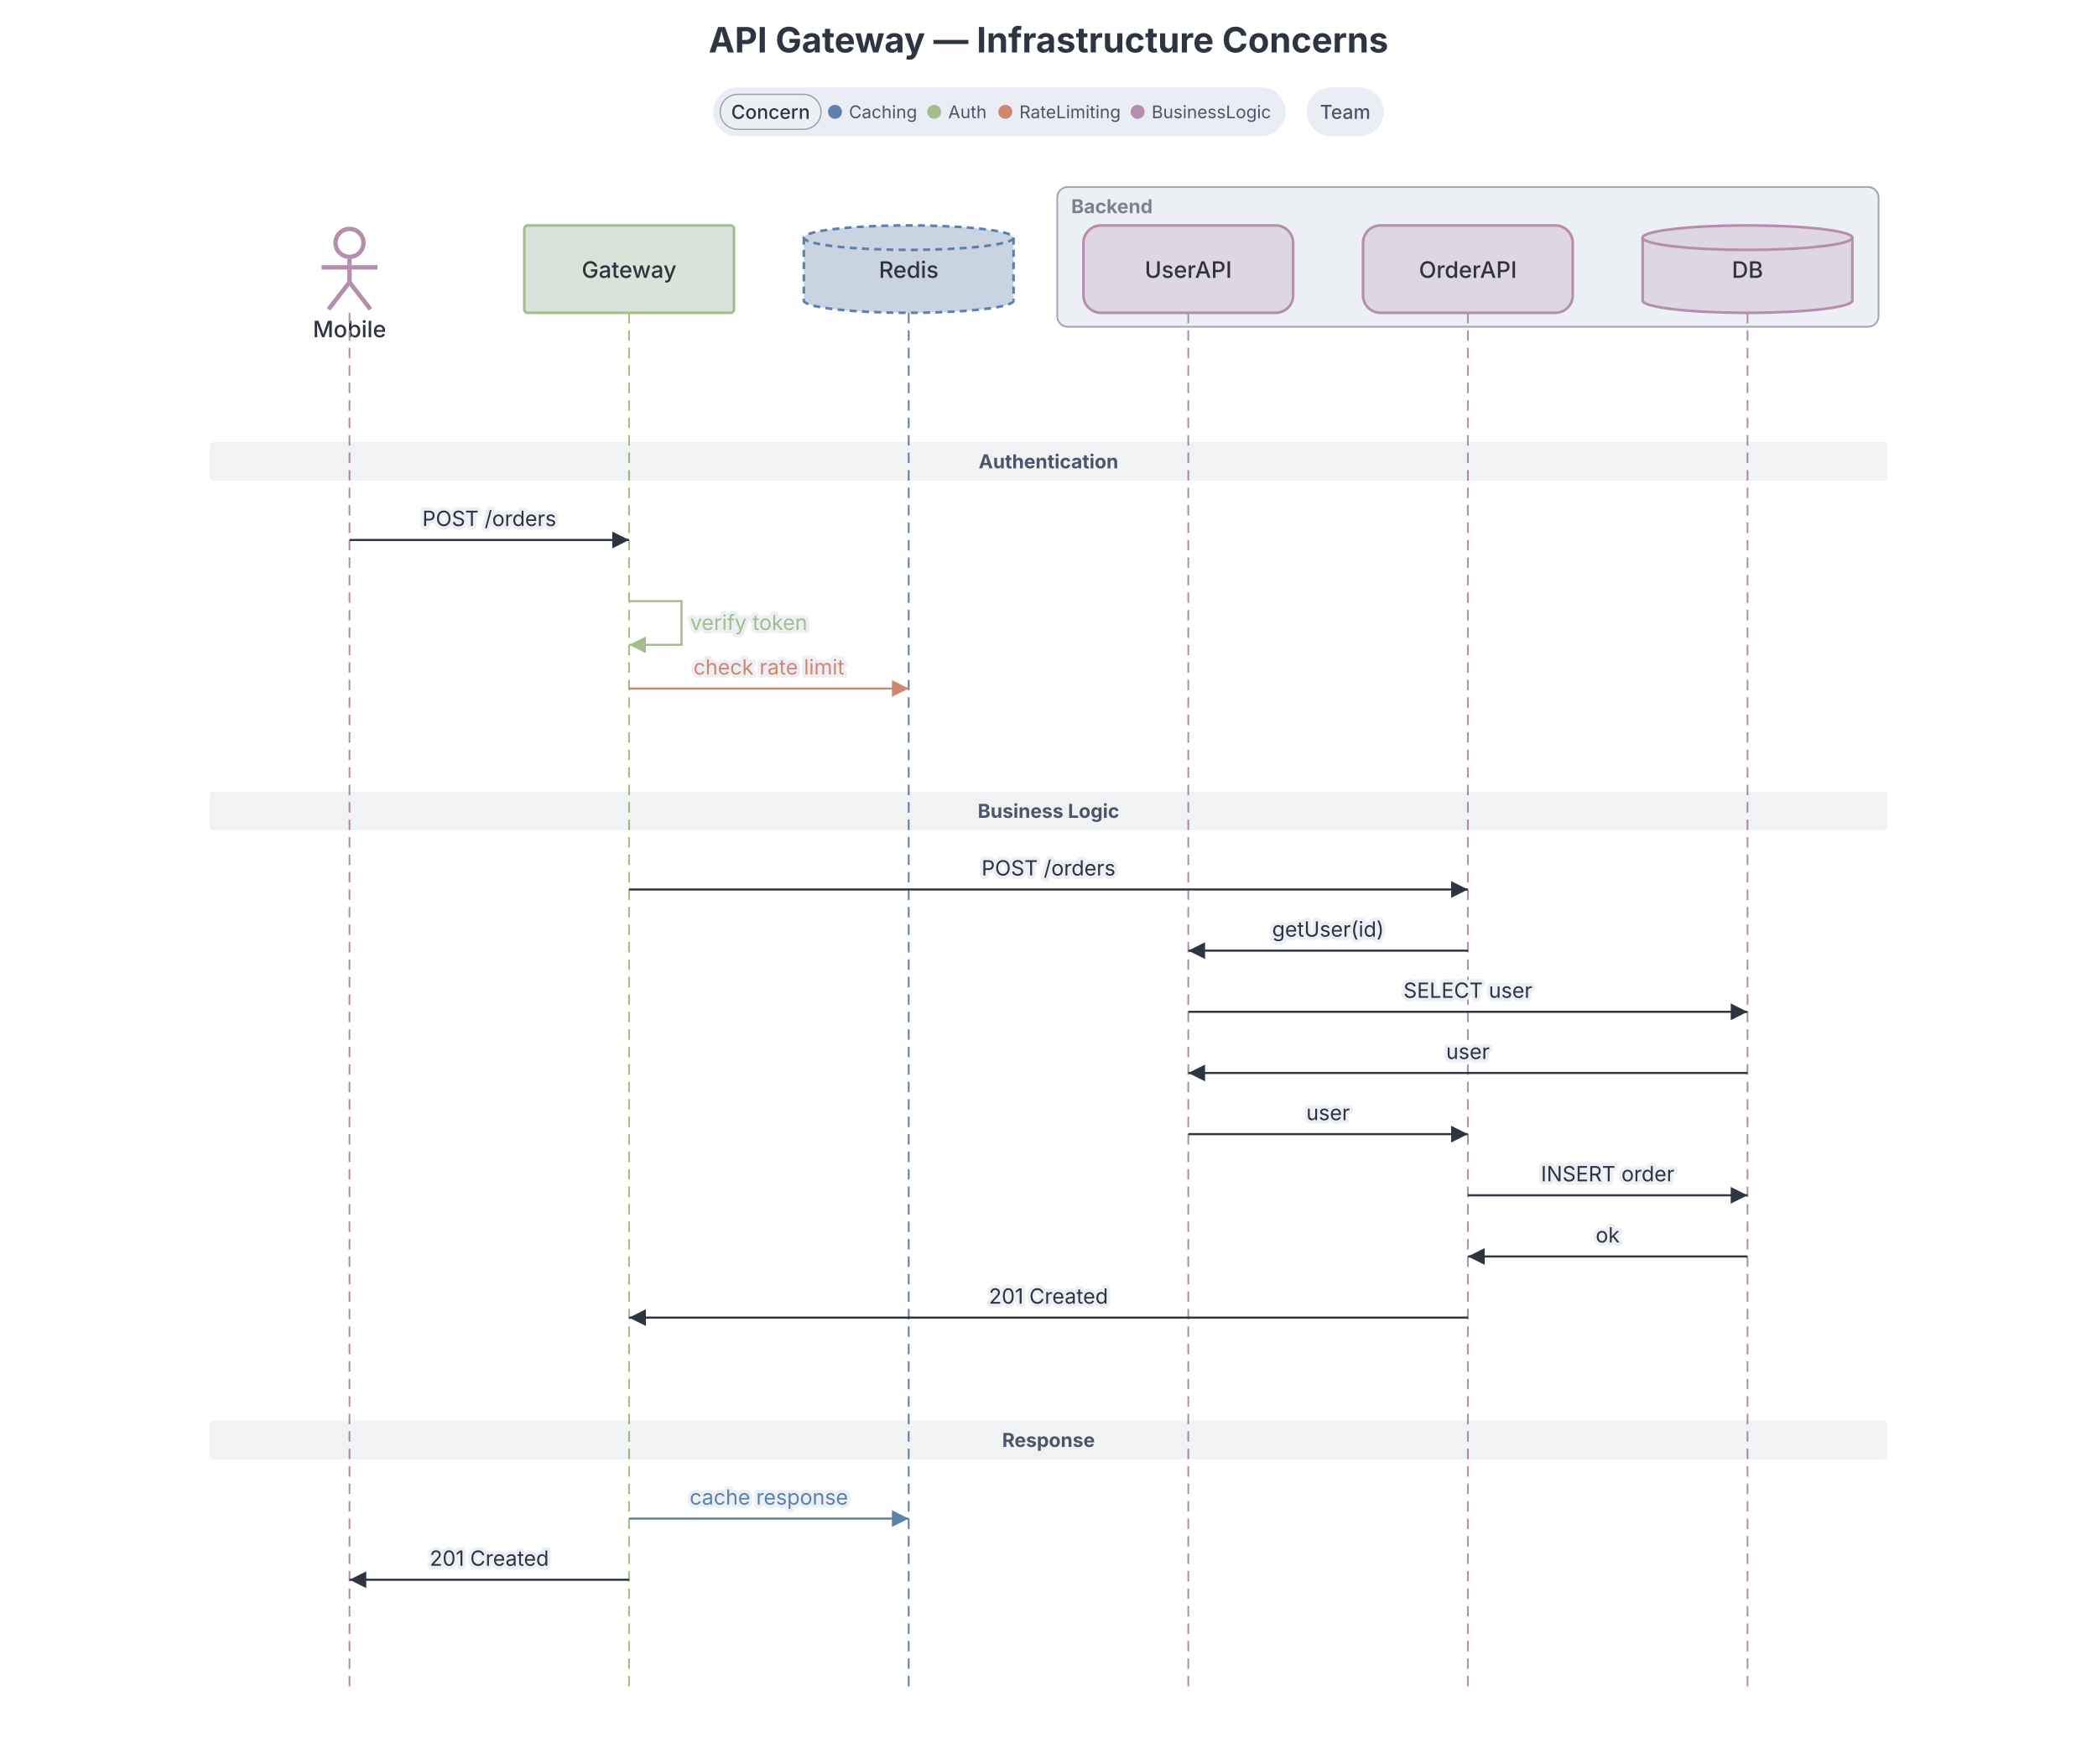
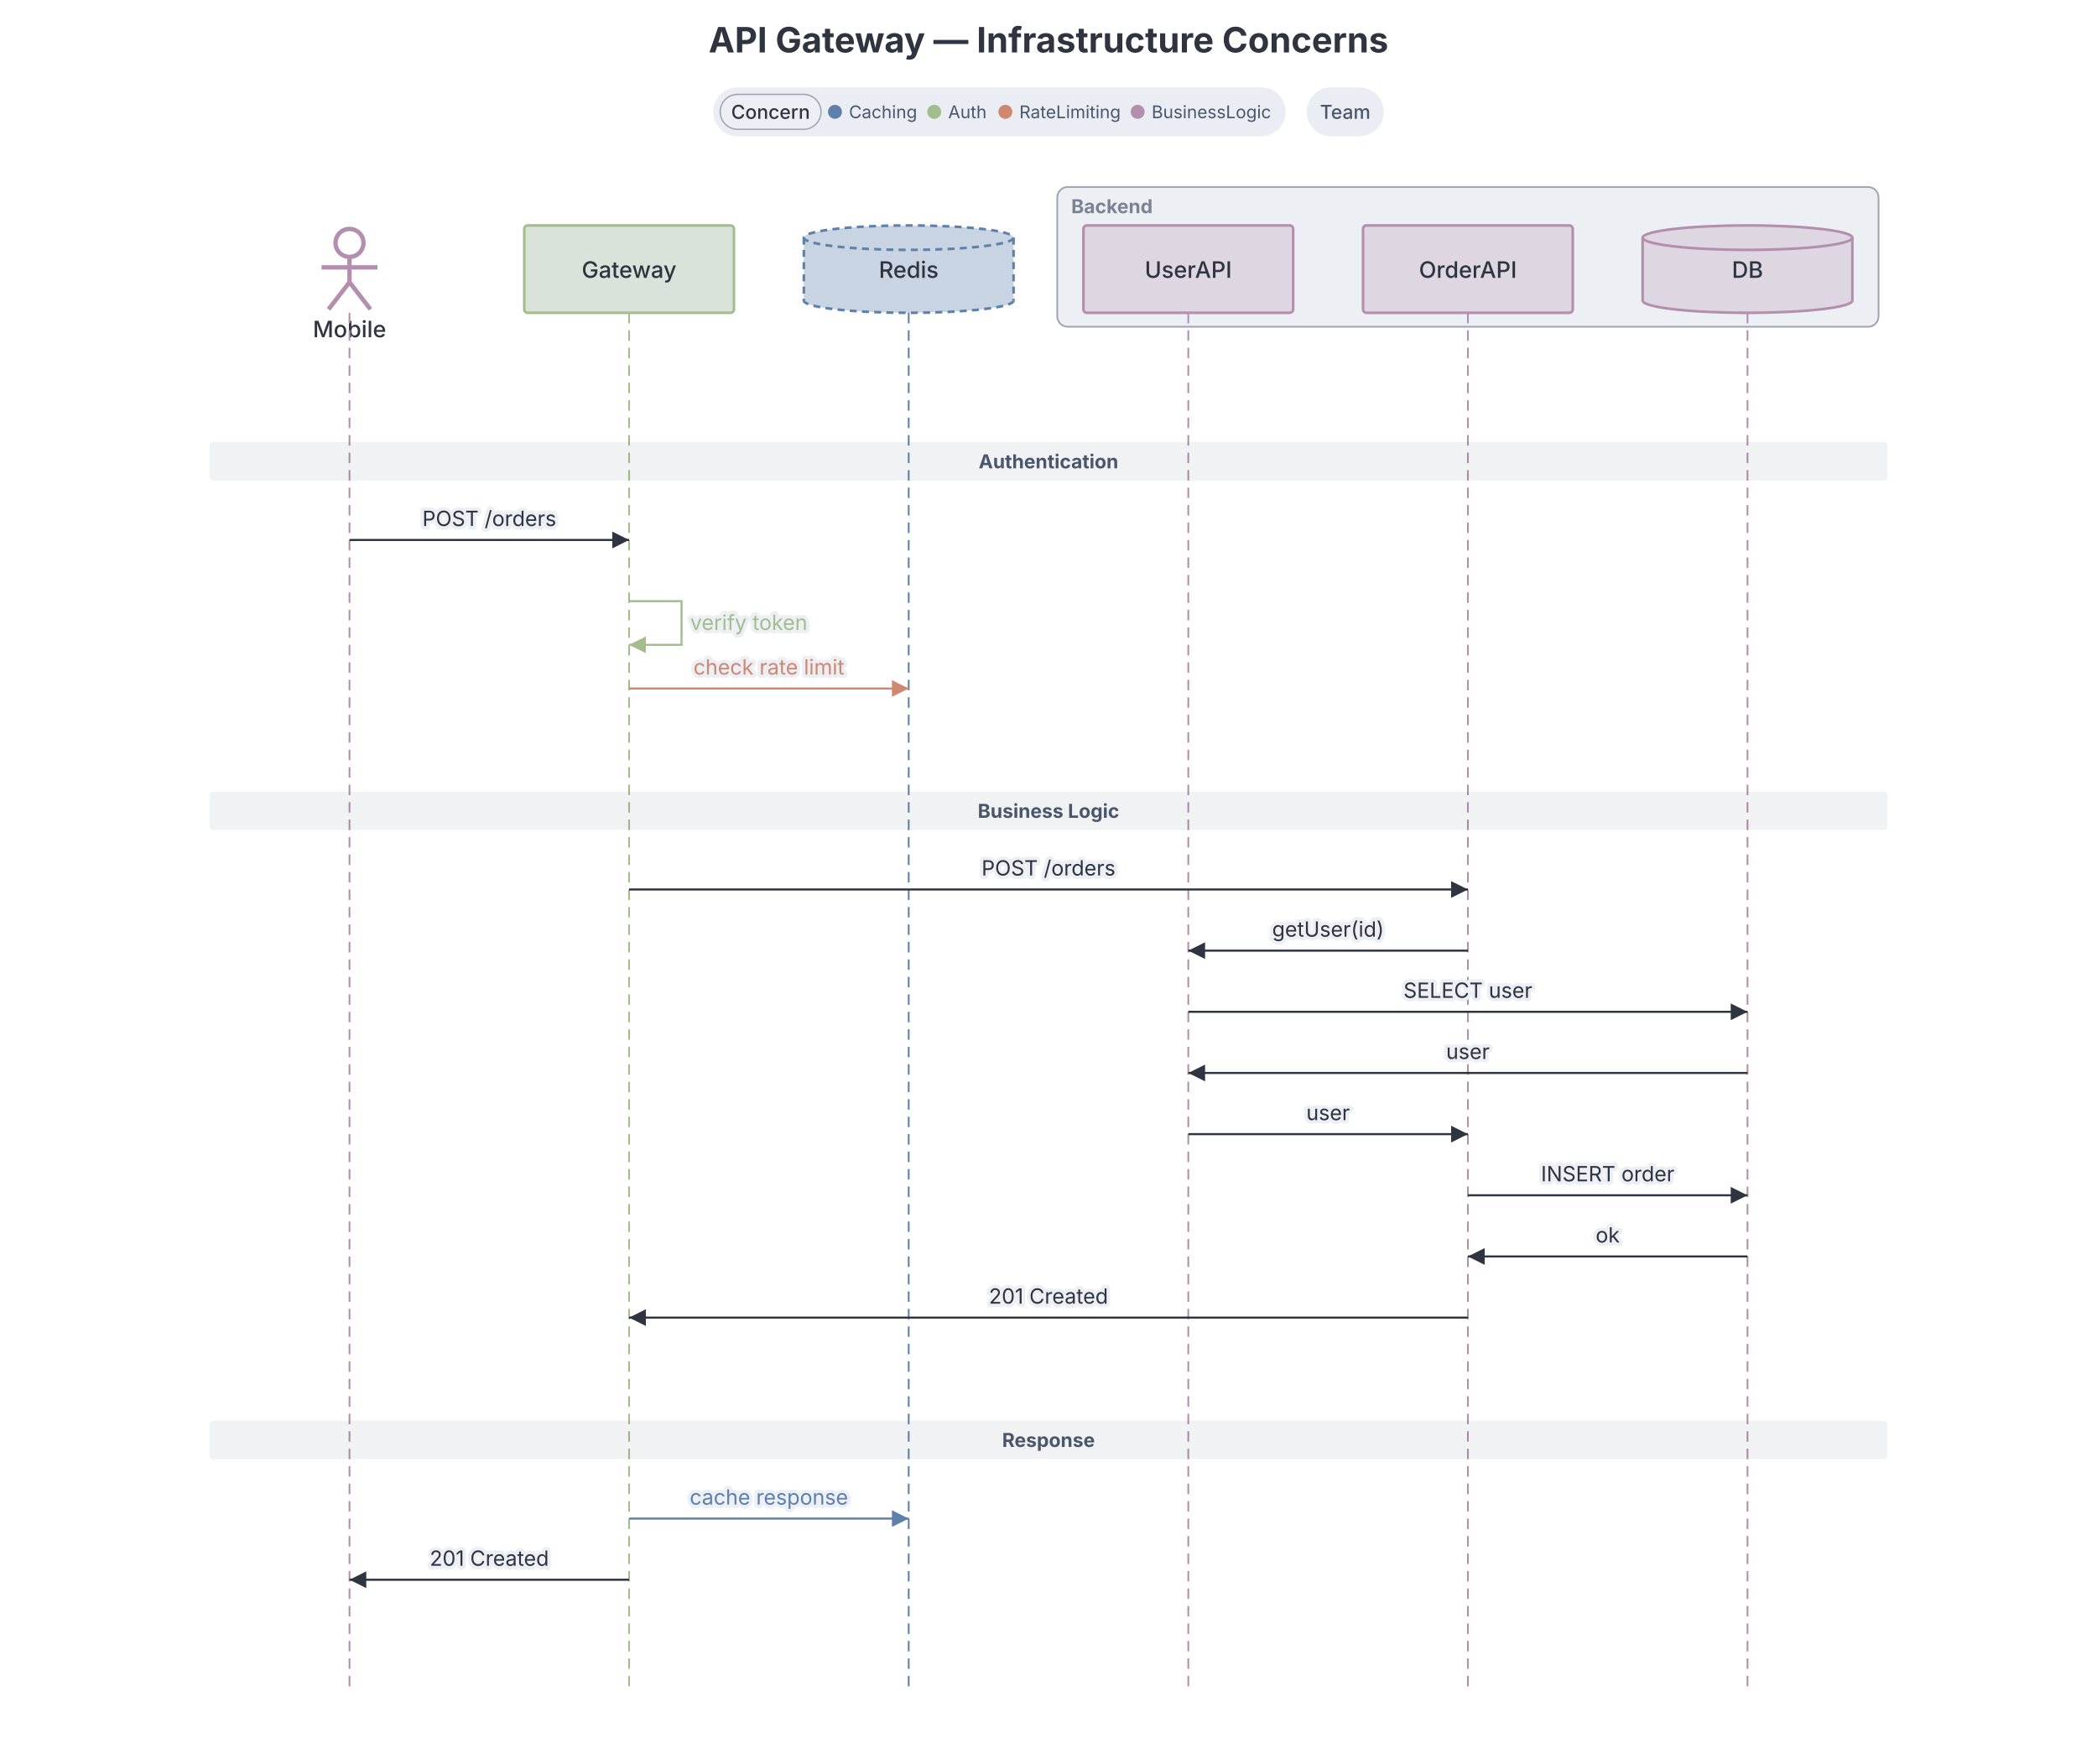
<svg xmlns="http://www.w3.org/2000/svg" width="100%" height="1009" viewBox="0 0 1200 1009" preserveAspectRatio="xMidYMin meet" class="sequence-diagram" style="font-family: Inter, system-ui, Avenir, Helvetica, Arial, sans-serif; background: rgb(236, 239, 244);">
  <defs>
    <marker id="seq-arrowhead" viewBox="0 0 8 8" refX="8" refY="4" markerWidth="8" markerHeight="8" orient="auto">
      <polygon points="0,0 8,4 0,8" fill="#2e3440" />
    </marker>
    <marker id="seq-arrowhead-open" viewBox="0 0 8 8" refX="8" refY="4" markerWidth="8" markerHeight="8" orient="auto">
      <polyline points="0,0 8,4 0,8" fill="none" stroke="#4c566a" stroke-width="1.2" />
    </marker>
    <marker id="seq-arrowhead-async" viewBox="0 0 8 8" refX="8" refY="4" markerWidth="8" markerHeight="8" orient="auto">
      <polyline points="0,0 8,4 0,8" fill="none" stroke="#2e3440" stroke-width="1.2" />
    </marker>
    <marker id="seq-arrowhead-c5e81ac" viewBox="0 0 8 8" refX="8" refY="4" markerWidth="8" markerHeight="8" orient="auto">
      <polygon points="0,0 8,4 0,8" fill="#5e81ac" />
    </marker>
    <marker id="seq-arrowhead-async-c5e81ac" viewBox="0 0 8 8" refX="8" refY="4" markerWidth="8" markerHeight="8" orient="auto">
      <polyline points="0,0 8,4 0,8" fill="none" stroke="#5e81ac" stroke-width="1.2" />
    </marker>
    <marker id="seq-arrowhead-open-c5e81ac" viewBox="0 0 8 8" refX="8" refY="4" markerWidth="8" markerHeight="8" orient="auto">
      <polyline points="0,0 8,4 0,8" fill="none" stroke="#5e81ac" stroke-width="1.2" />
    </marker>
    <marker id="seq-arrowhead-ca3be8c" viewBox="0 0 8 8" refX="8" refY="4" markerWidth="8" markerHeight="8" orient="auto">
      <polygon points="0,0 8,4 0,8" fill="#a3be8c" />
    </marker>
    <marker id="seq-arrowhead-async-ca3be8c" viewBox="0 0 8 8" refX="8" refY="4" markerWidth="8" markerHeight="8" orient="auto">
      <polyline points="0,0 8,4 0,8" fill="none" stroke="#a3be8c" stroke-width="1.2" />
    </marker>
    <marker id="seq-arrowhead-open-ca3be8c" viewBox="0 0 8 8" refX="8" refY="4" markerWidth="8" markerHeight="8" orient="auto">
      <polyline points="0,0 8,4 0,8" fill="none" stroke="#a3be8c" stroke-width="1.2" />
    </marker>
    <marker id="seq-arrowhead-cd08770" viewBox="0 0 8 8" refX="8" refY="4" markerWidth="8" markerHeight="8" orient="auto">
      <polygon points="0,0 8,4 0,8" fill="#d08770" />
    </marker>
    <marker id="seq-arrowhead-async-cd08770" viewBox="0 0 8 8" refX="8" refY="4" markerWidth="8" markerHeight="8" orient="auto">
      <polyline points="0,0 8,4 0,8" fill="none" stroke="#d08770" stroke-width="1.2" />
    </marker>
    <marker id="seq-arrowhead-open-cd08770" viewBox="0 0 8 8" refX="8" refY="4" markerWidth="8" markerHeight="8" orient="auto">
      <polyline points="0,0 8,4 0,8" fill="none" stroke="#d08770" stroke-width="1.2" />
    </marker>
    <marker id="seq-arrowhead-cb48ead" viewBox="0 0 8 8" refX="8" refY="4" markerWidth="8" markerHeight="8" orient="auto">
      <polygon points="0,0 8,4 0,8" fill="#b48ead" />
    </marker>
    <marker id="seq-arrowhead-async-cb48ead" viewBox="0 0 8 8" refX="8" refY="4" markerWidth="8" markerHeight="8" orient="auto">
      <polyline points="0,0 8,4 0,8" fill="none" stroke="#b48ead" stroke-width="1.2" />
    </marker>
    <marker id="seq-arrowhead-open-cb48ead" viewBox="0 0 8 8" refX="8" refY="4" markerWidth="8" markerHeight="8" orient="auto">
      <polyline points="0,0 8,4 0,8" fill="none" stroke="#b48ead" stroke-width="1.2" />
    </marker>
  </defs>
  <text class="chart-title" x="600" y="30" text-anchor="middle" fill="#2e3440" font-size="20" font-weight="700" data-line-number="1">API Gateway — Infrastructure Concerns</text>
  <g class="group-box-wrapper" data-group-toggle="" data-group-line="19" cursor="pointer">
    <rect x="605" y="107" width="470" height="80" rx="6" fill="#eceff4" stroke="#4c566a" stroke-width="1" stroke-opacity="0.5" class="group-box" />
    <text x="613" y="122" fill="#4c566a" font-size="11" font-weight="bold" opacity="0.7" class="group-label">Backend</text>
  </g>
  <g transform="translate(200, 129)" class="participant" data-participant-id="Mobile" data-tag-concern="businesslogic">
    <circle cx="0" cy="10" r="8" fill="none" stroke="#b48ead" stroke-width="2.5" />
    <line x1="0" y1="19" x2="0" y2="32.5" stroke="#b48ead" stroke-width="2.5" />
    <line x1="-16" y1="24" x2="16" y2="24" stroke="#b48ead" stroke-width="2.5" />
    <line x1="0" y1="32.5" x2="-12" y2="48" stroke="#b48ead" stroke-width="2.5" />
    <line x1="0" y1="32.5" x2="12" y2="48" stroke="#b48ead" stroke-width="2.5" />
    <text x="0" text-anchor="middle" fill="#2e3440" font-size="13" font-weight="500" y="64">Mobile</text>
  </g>
  <line x1="200" y1="179" x2="200" y2="969" stroke="#b48ead" stroke-width="1" stroke-dasharray="6 4" class="lifeline" data-participant-id="Mobile" data-tag-concern="businesslogic" />
  <g transform="translate(360, 129)" class="participant" data-participant-id="Gateway" data-tag-concern="auth">
    <rect x="-60" y="0" width="120" height="50" rx="2" ry="2" fill="#dae3da" stroke="#a3be8c" stroke-width="1.5" />
    <text x="0" text-anchor="middle" fill="#2e3440" font-size="13" font-weight="500" y="30">Gateway</text>
  </g>
  <line x1="360" y1="179" x2="360" y2="969" stroke="#a3be8c" stroke-width="1" stroke-dasharray="6 4" class="lifeline" data-participant-id="Gateway" data-tag-concern="auth" />
  <g transform="translate(520, 129)" class="participant" data-participant-id="Redis" data-tag-concern="caching">
    <ellipse cx="0" cy="43" rx="60" ry="7" fill="#c9d4e2" stroke="#5e81ac" stroke-width="1.5" stroke-dasharray="4 3" />
    <rect class="participant-body" x="-60" y="7" width="120" height="36" fill="#c9d4e2" stroke="none" />
    <line x1="-60" y1="7" x2="-60" y2="43" stroke="#5e81ac" stroke-width="1.5" stroke-dasharray="4 3" />
    <line x1="60" y1="7" x2="60" y2="43" stroke="#5e81ac" stroke-width="1.5" stroke-dasharray="4 3" />
    <ellipse cx="0" cy="7" rx="60" ry="7" fill="#c9d4e2" stroke="#5e81ac" stroke-width="1.5" stroke-dasharray="4 3" />
    <text x="0" text-anchor="middle" fill="#2e3440" font-size="13" font-weight="500" y="30">Redis</text>
  </g>
  <line x1="520" y1="179" x2="520" y2="969" stroke="#5e81ac" stroke-width="1" stroke-dasharray="6 4" class="lifeline" data-participant-id="Redis" data-tag-concern="caching" />
  <g transform="translate(680, 129)" class="participant" data-participant-id="UserAPI" data-tag-concern="businesslogic">
-     <rect x="-60" y="0" width="120" height="50" rx="10" ry="10" fill="#ded7e2" stroke="#b48ead" stroke-width="1.5" />
+     <rect x="-60" y="0" width="120" height="50" rx="2" ry="2" fill="#ded7e2" stroke="#b48ead" stroke-width="1.5" />
    <text x="0" text-anchor="middle" fill="#2e3440" font-size="13" font-weight="500" y="30">UserAPI</text>
  </g>
  <line x1="680" y1="179" x2="680" y2="969" stroke="#b48ead" stroke-width="1" stroke-dasharray="6 4" class="lifeline" data-participant-id="UserAPI" data-tag-concern="businesslogic" />
  <g transform="translate(840, 129)" class="participant" data-participant-id="OrderAPI" data-tag-concern="businesslogic">
-     <rect x="-60" y="0" width="120" height="50" rx="10" ry="10" fill="#ded7e2" stroke="#b48ead" stroke-width="1.5" />
+     <rect x="-60" y="0" width="120" height="50" rx="2" ry="2" fill="#ded7e2" stroke="#b48ead" stroke-width="1.5" />
    <text x="0" text-anchor="middle" fill="#2e3440" font-size="13" font-weight="500" y="30">OrderAPI</text>
  </g>
  <line x1="840" y1="179" x2="840" y2="969" stroke="#b48ead" stroke-width="1" stroke-dasharray="6 4" class="lifeline" data-participant-id="OrderAPI" data-tag-concern="businesslogic" />
  <g transform="translate(1000, 129)" class="participant" data-participant-id="DB" data-tag-concern="businesslogic">
    <ellipse cx="0" cy="43" rx="60" ry="7" fill="#ded7e2" stroke="#b48ead" stroke-width="1.5" />
    <rect class="participant-body" x="-60" y="7" width="120" height="36" fill="#ded7e2" stroke="none" />
    <line x1="-60" y1="7" x2="-60" y2="43" stroke="#b48ead" stroke-width="1.5" />
    <line x1="60" y1="7" x2="60" y2="43" stroke="#b48ead" stroke-width="1.5" />
    <ellipse cx="0" cy="7" rx="60" ry="7" fill="#ded7e2" stroke="#b48ead" stroke-width="1.5" />
    <text x="0" text-anchor="middle" fill="#2e3440" font-size="13" font-weight="500" y="30">DB</text>
  </g>
  <line x1="1000" y1="179" x2="1000" y2="969" stroke="#b48ead" stroke-width="1" stroke-dasharray="6 4" class="lifeline" data-participant-id="DB" data-tag-concern="businesslogic" />
  <g data-section-toggle="" data-line-number="24" data-section="" tabindex="0" role="button" aria-expanded="true">
    <rect x="120" y="253" width="960" height="22" fill="#4c566a" opacity="0.08" rx="2" pointer-events="none" class="section-divider" />
    <rect x="539" y="253" width="122" height="22" fill="transparent" class="section-label-hit" />
    <text x="600" y="268" text-anchor="middle" fill="#4c566a" font-size="11" font-weight="bold" class="section-label">Authentication</text>
  </g>
  <g data-section-toggle="" data-line-number="29" data-section="" tabindex="0" role="button" aria-expanded="true">
    <rect x="120" y="453" width="960" height="22" fill="#4c566a" opacity="0.08" rx="2" pointer-events="none" class="section-divider" />
    <rect x="539" y="453" width="122" height="22" fill="transparent" class="section-label-hit" />
    <text x="600" y="468" text-anchor="middle" fill="#4c566a" font-size="11" font-weight="bold" class="section-label">Business Logic</text>
  </g>
  <g data-section-toggle="" data-line-number="39" data-section="" tabindex="0" role="button" aria-expanded="true">
    <rect x="120" y="813" width="960" height="22" fill="#4c566a" opacity="0.08" rx="2" pointer-events="none" class="section-divider" />
    <rect x="560" y="813" width="80" height="22" fill="transparent" class="section-label-hit" />
    <text x="600" y="828" text-anchor="middle" fill="#4c566a" font-size="11" font-weight="bold" class="section-label">Response</text>
  </g>
  <rect x="200" y="299" width="160" height="20" fill="transparent" class="message-hit-area" data-line-number="25" data-msg-index="0" data-step-index="0" />
  <line x1="200" y1="309" x2="360" y2="309" stroke="#2e3440" stroke-width="1.2" marker-end="url(#seq-arrowhead)" class="message-arrow" data-line-number="25" data-msg-index="0" data-step-index="0" data-from="Mobile" data-to="Gateway" />
  <text x="280" y="301" text-anchor="middle" fill="#2e3440" paint-order="stroke fill" stroke="#eceff4" stroke-width="4" stroke-linejoin="round" font-size="12" class="message-label" data-line-number="25" data-msg-index="0" data-step-index="0">POST /orders</text>
  <rect x="360" y="339" width="30" height="35" fill="transparent" class="message-hit-area" data-line-number="26" data-msg-index="1" data-step-index="1" />
  <path d="M 360 344 H 390 V 369 H 360" fill="none" stroke="#a3be8c" stroke-width="1.2" marker-end="url(#seq-arrowhead-ca3be8c)" class="message-arrow self-call" data-line-number="26" data-msg-index="1" data-step-index="1" data-from="Gateway" data-to="Gateway" data-tag-concern="auth" />
  <text x="395" y="360.5" text-anchor="start" fill="#a3be8c" paint-order="stroke fill" stroke="#eceff4" stroke-width="4" stroke-linejoin="round" font-size="12" class="message-label" data-line-number="26" data-msg-index="1" data-step-index="1" data-tag-concern="auth">verify token</text>
  <rect x="360" y="384" width="160" height="20" fill="transparent" class="message-hit-area" data-line-number="27" data-msg-index="2" data-step-index="2" />
  <line x1="360" y1="394" x2="520" y2="394" stroke="#d08770" stroke-width="1.2" marker-end="url(#seq-arrowhead-cd08770)" class="message-arrow" data-line-number="27" data-msg-index="2" data-step-index="2" data-from="Gateway" data-to="Redis" data-tag-concern="ratelimiting" />
  <text x="440" y="386" text-anchor="middle" fill="#d08770" paint-order="stroke fill" stroke="#eceff4" stroke-width="4" stroke-linejoin="round" font-size="12" class="message-label" data-line-number="27" data-msg-index="2" data-step-index="2" data-tag-concern="ratelimiting">check rate limit</text>
  <rect x="360" y="499" width="480" height="20" fill="transparent" class="message-hit-area" data-line-number="30" data-msg-index="3" data-step-index="3" />
  <line x1="360" y1="509" x2="840" y2="509" stroke="#2e3440" stroke-width="1.2" marker-end="url(#seq-arrowhead)" class="message-arrow" data-line-number="30" data-msg-index="3" data-step-index="3" data-from="Gateway" data-to="OrderAPI" />
  <text x="600" y="501" text-anchor="middle" fill="#2e3440" paint-order="stroke fill" stroke="#eceff4" stroke-width="4" stroke-linejoin="round" font-size="12" class="message-label" data-line-number="30" data-msg-index="3" data-step-index="3">POST /orders</text>
  <rect x="680" y="534" width="160" height="20" fill="transparent" class="message-hit-area" data-line-number="31" data-msg-index="4" data-step-index="4" />
  <line x1="840" y1="544" x2="680" y2="544" stroke="#2e3440" stroke-width="1.2" marker-end="url(#seq-arrowhead)" class="message-arrow" data-line-number="31" data-msg-index="4" data-step-index="4" data-from="OrderAPI" data-to="UserAPI" />
  <text x="760" y="536" text-anchor="middle" fill="#2e3440" paint-order="stroke fill" stroke="#eceff4" stroke-width="4" stroke-linejoin="round" font-size="12" class="message-label" data-line-number="31" data-msg-index="4" data-step-index="4">getUser(id)</text>
  <rect x="680" y="569" width="320" height="20" fill="transparent" class="message-hit-area" data-line-number="32" data-msg-index="5" data-step-index="5" />
  <line x1="680" y1="579" x2="1000" y2="579" stroke="#2e3440" stroke-width="1.2" marker-end="url(#seq-arrowhead)" class="message-arrow" data-line-number="32" data-msg-index="5" data-step-index="5" data-from="UserAPI" data-to="DB" />
  <text x="840" y="571" text-anchor="middle" fill="#2e3440" paint-order="stroke fill" stroke="#eceff4" stroke-width="4" stroke-linejoin="round" font-size="12" class="message-label" data-line-number="32" data-msg-index="5" data-step-index="5">SELECT user</text>
  <rect x="680" y="604" width="320" height="20" fill="transparent" class="message-hit-area" data-line-number="33" data-msg-index="6" data-step-index="6" />
  <line x1="1000" y1="614" x2="680" y2="614" stroke="#2e3440" stroke-width="1.2" marker-end="url(#seq-arrowhead)" class="message-arrow" data-line-number="33" data-msg-index="6" data-step-index="6" data-from="DB" data-to="UserAPI" />
  <text x="840" y="606" text-anchor="middle" fill="#2e3440" paint-order="stroke fill" stroke="#eceff4" stroke-width="4" stroke-linejoin="round" font-size="12" class="message-label" data-line-number="33" data-msg-index="6" data-step-index="6">user</text>
  <rect x="680" y="639" width="160" height="20" fill="transparent" class="message-hit-area" data-line-number="34" data-msg-index="7" data-step-index="7" />
  <line x1="680" y1="649" x2="840" y2="649" stroke="#2e3440" stroke-width="1.2" marker-end="url(#seq-arrowhead)" class="message-arrow" data-line-number="34" data-msg-index="7" data-step-index="7" data-from="UserAPI" data-to="OrderAPI" />
  <text x="760" y="641" text-anchor="middle" fill="#2e3440" paint-order="stroke fill" stroke="#eceff4" stroke-width="4" stroke-linejoin="round" font-size="12" class="message-label" data-line-number="34" data-msg-index="7" data-step-index="7">user</text>
  <rect x="840" y="674" width="160" height="20" fill="transparent" class="message-hit-area" data-line-number="35" data-msg-index="8" data-step-index="8" />
  <line x1="840" y1="684" x2="1000" y2="684" stroke="#2e3440" stroke-width="1.2" marker-end="url(#seq-arrowhead)" class="message-arrow" data-line-number="35" data-msg-index="8" data-step-index="8" data-from="OrderAPI" data-to="DB" />
  <text x="920" y="676" text-anchor="middle" fill="#2e3440" paint-order="stroke fill" stroke="#eceff4" stroke-width="4" stroke-linejoin="round" font-size="12" class="message-label" data-line-number="35" data-msg-index="8" data-step-index="8">INSERT order</text>
  <rect x="840" y="709" width="160" height="20" fill="transparent" class="message-hit-area" data-line-number="36" data-msg-index="9" data-step-index="9" />
  <line x1="1000" y1="719" x2="840" y2="719" stroke="#2e3440" stroke-width="1.2" marker-end="url(#seq-arrowhead)" class="message-arrow" data-line-number="36" data-msg-index="9" data-step-index="9" data-from="DB" data-to="OrderAPI" />
  <text x="920" y="711" text-anchor="middle" fill="#2e3440" paint-order="stroke fill" stroke="#eceff4" stroke-width="4" stroke-linejoin="round" font-size="12" class="message-label" data-line-number="36" data-msg-index="9" data-step-index="9">ok</text>
  <rect x="360" y="744" width="480" height="20" fill="transparent" class="message-hit-area" data-line-number="37" data-msg-index="10" data-step-index="10" />
  <line x1="840" y1="754" x2="360" y2="754" stroke="#2e3440" stroke-width="1.2" marker-end="url(#seq-arrowhead)" class="message-arrow" data-line-number="37" data-msg-index="10" data-step-index="10" data-from="OrderAPI" data-to="Gateway" />
  <text x="600" y="746" text-anchor="middle" fill="#2e3440" paint-order="stroke fill" stroke="#eceff4" stroke-width="4" stroke-linejoin="round" font-size="12" class="message-label" data-line-number="37" data-msg-index="10" data-step-index="10">201 Created</text>
  <rect x="360" y="859" width="160" height="20" fill="transparent" class="message-hit-area" data-line-number="40" data-msg-index="11" data-step-index="11" />
  <line x1="360" y1="869" x2="520" y2="869" stroke="#5e81ac" stroke-width="1.2" marker-end="url(#seq-arrowhead-c5e81ac)" class="message-arrow" data-line-number="40" data-msg-index="11" data-step-index="11" data-from="Gateway" data-to="Redis" data-tag-concern="caching" />
  <text x="440" y="861" text-anchor="middle" fill="#5e81ac" paint-order="stroke fill" stroke="#eceff4" stroke-width="4" stroke-linejoin="round" font-size="12" class="message-label" data-line-number="40" data-msg-index="11" data-step-index="11" data-tag-concern="caching">cache response</text>
  <rect x="200" y="894" width="160" height="20" fill="transparent" class="message-hit-area" data-line-number="41" data-msg-index="12" data-step-index="12" />
  <line x1="360" y1="904" x2="200" y2="904" stroke="#2e3440" stroke-width="1.2" marker-end="url(#seq-arrowhead)" class="message-arrow" data-line-number="41" data-msg-index="12" data-step-index="12" data-from="Gateway" data-to="Mobile" />
  <text x="280" y="896" text-anchor="middle" fill="#2e3440" paint-order="stroke fill" stroke="#eceff4" stroke-width="4" stroke-linejoin="round" font-size="12" class="message-label" data-line-number="41" data-msg-index="12" data-step-index="12">201 Created</text>
  <g class="sequence-legend" transform="translate(0,50)">
    <g class="dgmo-legend" data-legend-title-relation="below-title" data-legend-capsule-addon-width="0" data-legend-active="concern">
      <g transform="translate(408.125,0)" data-legend-group="concern" style="cursor: pointer;">
        <rect width="327.59" height="28" rx="14" fill="#eaedf3" />
        <rect x="4" y="4" width="57.69" height="20" rx="10" fill="#eceff4" />
        <rect x="4" y="4" width="57.69" height="20" rx="10" fill="none" stroke="#9ca3af" stroke-width="0.75" />
        <text x="32.845" y="14" text-anchor="middle" dominant-baseline="central" font-size="11" font-weight="500" fill="#2e3440" pointer-events="none" font-family="Inter, system-ui, Avenir, Helvetica, Arial, sans-serif">Concern</text>
        <g data-legend-entry="caching" data-series-name="Caching" style="cursor: pointer;">
          <circle cx="69.69" cy="14" r="4" fill="#5e81ac" />
          <text x="77.69" y="14" dominant-baseline="central" font-size="10" fill="#4c566a" font-family="Inter, system-ui, Avenir, Helvetica, Arial, sans-serif">Caching</text>
        </g>
        <g data-legend-entry="auth" data-series-name="Auth" style="cursor: pointer;">
          <circle cx="126.49" cy="14" r="4" fill="#a3be8c" />
          <text x="134.49" y="14" dominant-baseline="central" font-size="10" fill="#4c566a" font-family="Inter, system-ui, Avenir, Helvetica, Arial, sans-serif">Auth</text>
        </g>
        <g data-legend-entry="ratelimiting" data-series-name="RateLimiting" style="cursor: pointer;">
          <circle cx="167.19" cy="14" r="4" fill="#d08770" />
          <text x="175.19" y="14" dominant-baseline="central" font-size="10" fill="#4c566a" font-family="Inter, system-ui, Avenir, Helvetica, Arial, sans-serif">RateLimiting</text>
        </g>
        <g data-legend-entry="businesslogic" data-series-name="BusinessLogic" style="cursor: pointer;">
          <circle cx="242.89" cy="14" r="4" fill="#b48ead" />
          <text x="250.89" y="14" dominant-baseline="central" font-size="10" fill="#4c566a" font-family="Inter, system-ui, Avenir, Helvetica, Arial, sans-serif">BusinessLogic</text>
        </g>
      </g>
      <g transform="translate(747.715,0)" data-legend-group="team" style="cursor: pointer;">
        <rect width="44.16" height="28" rx="14" fill="#eaedf3" />
        <text x="22.08" y="14" text-anchor="middle" dominant-baseline="central" font-size="11" font-weight="500" fill="#4c566a" pointer-events="none" font-family="Inter, system-ui, Avenir, Helvetica, Arial, sans-serif">Team</text>
      </g>
    </g>
  </g>
</svg>
